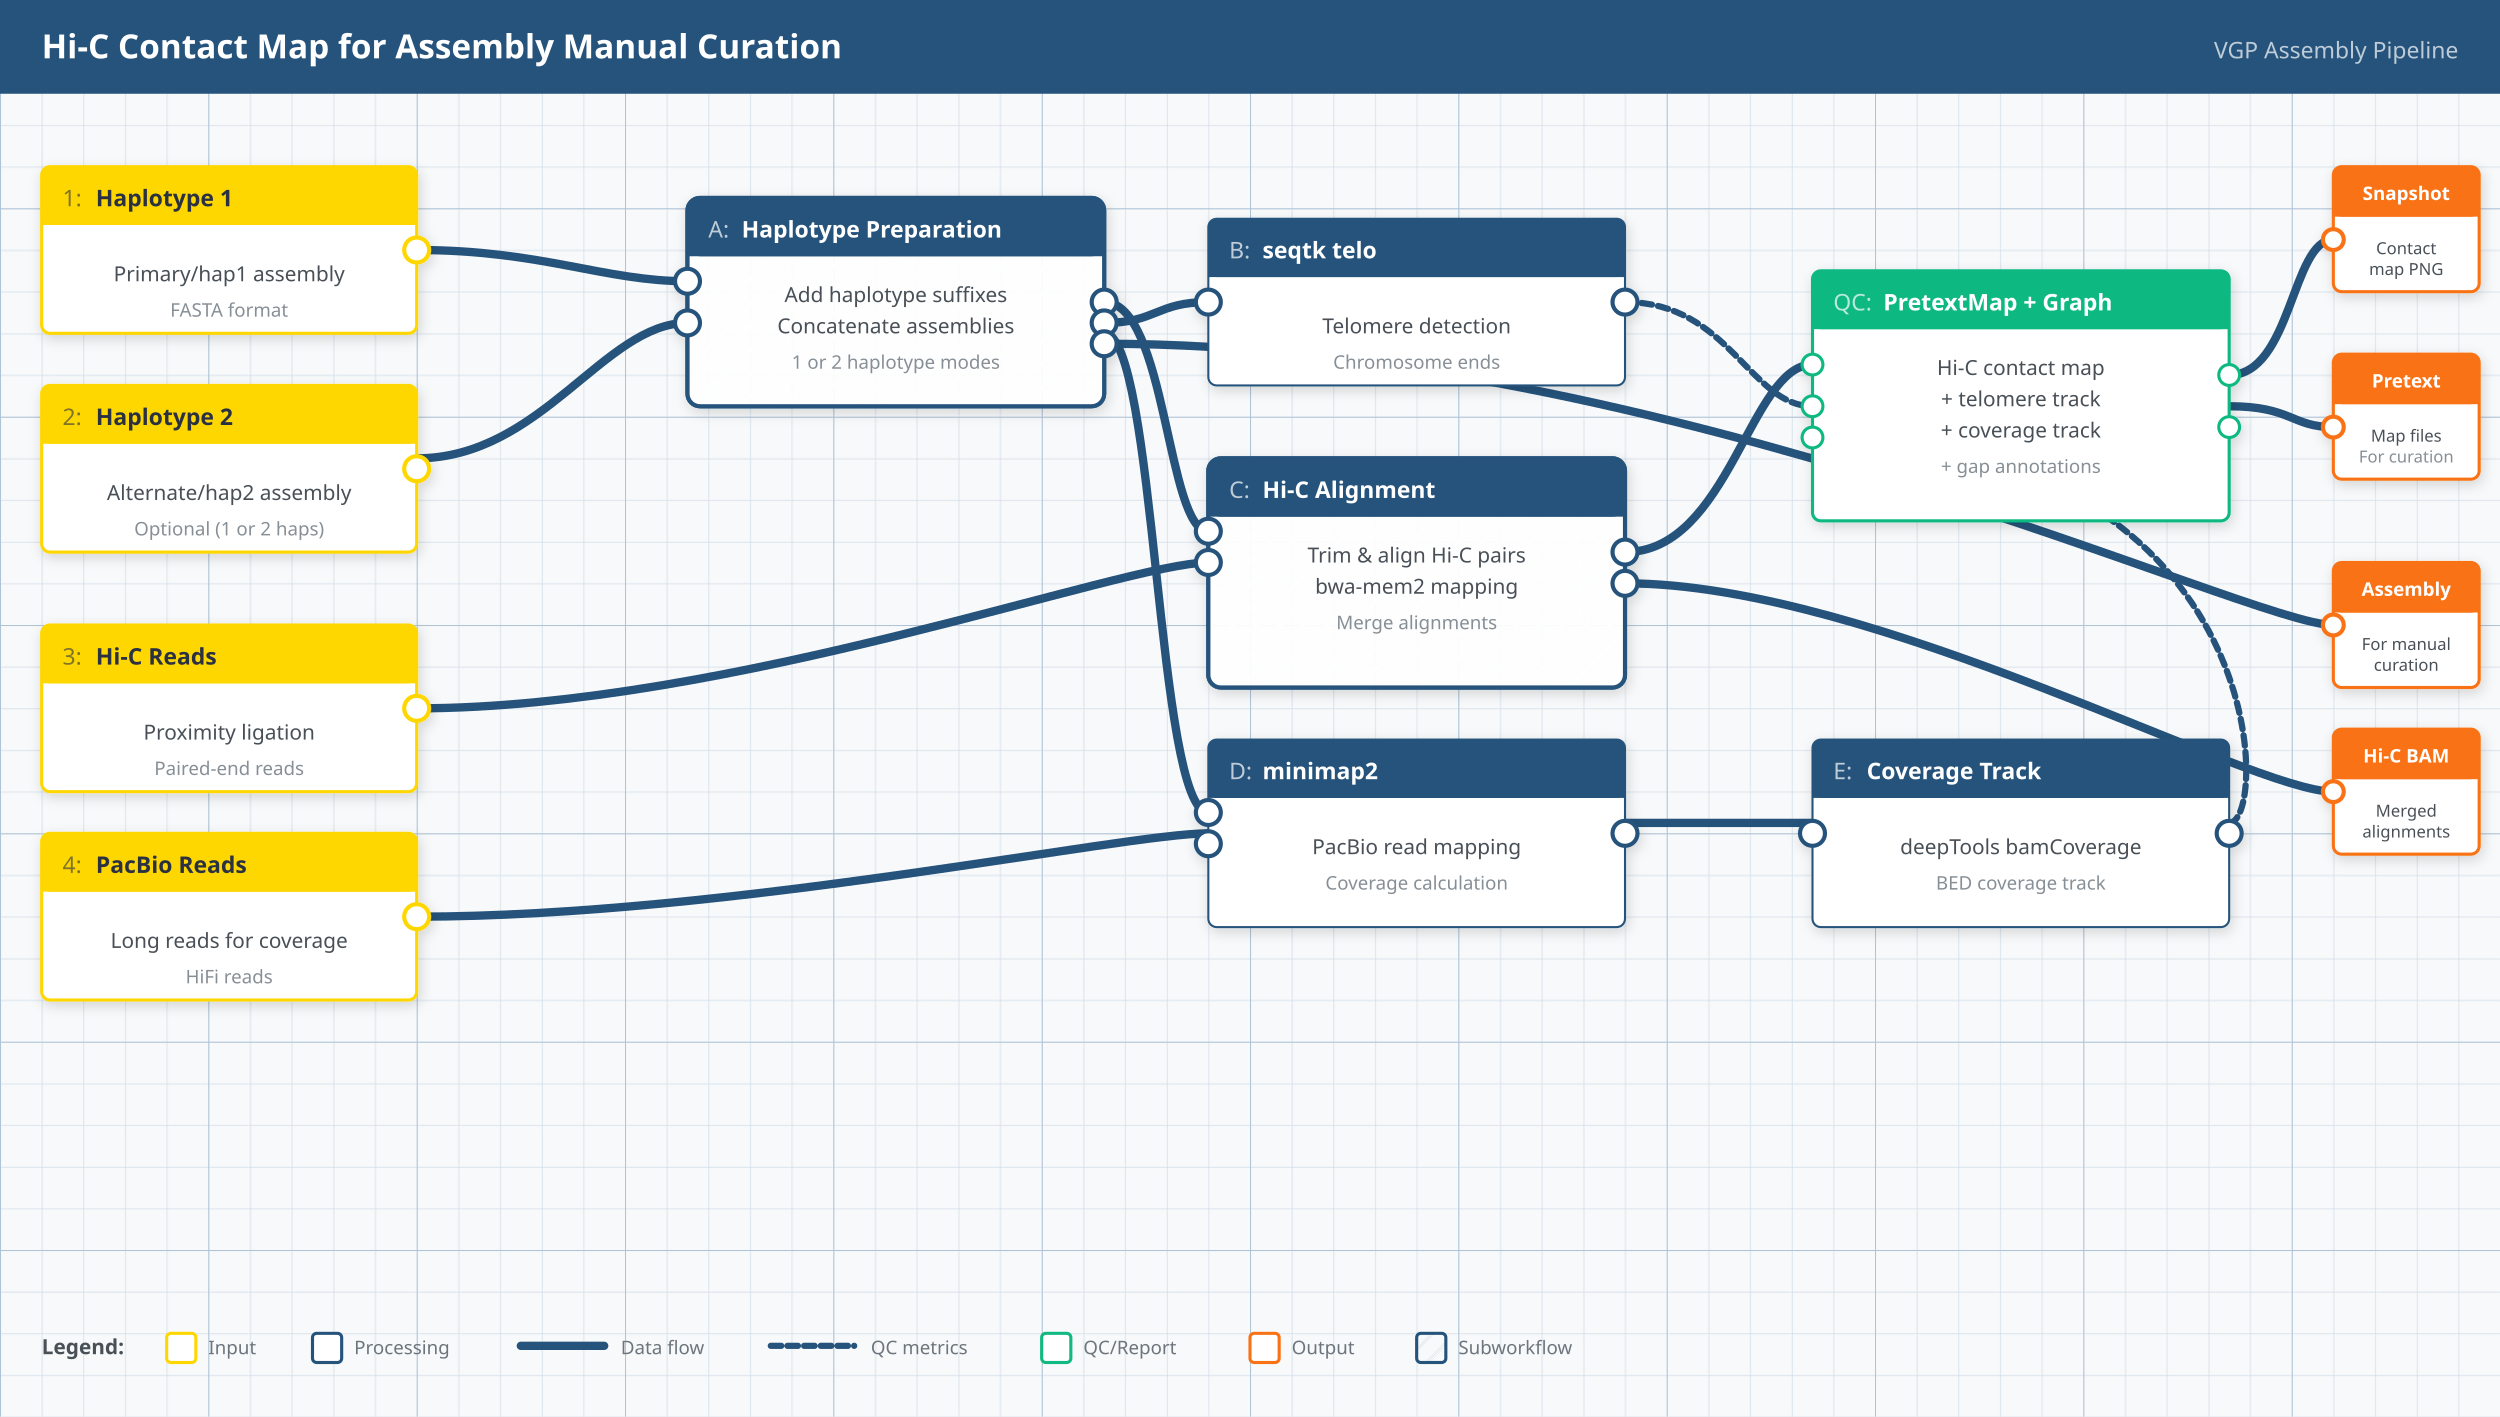
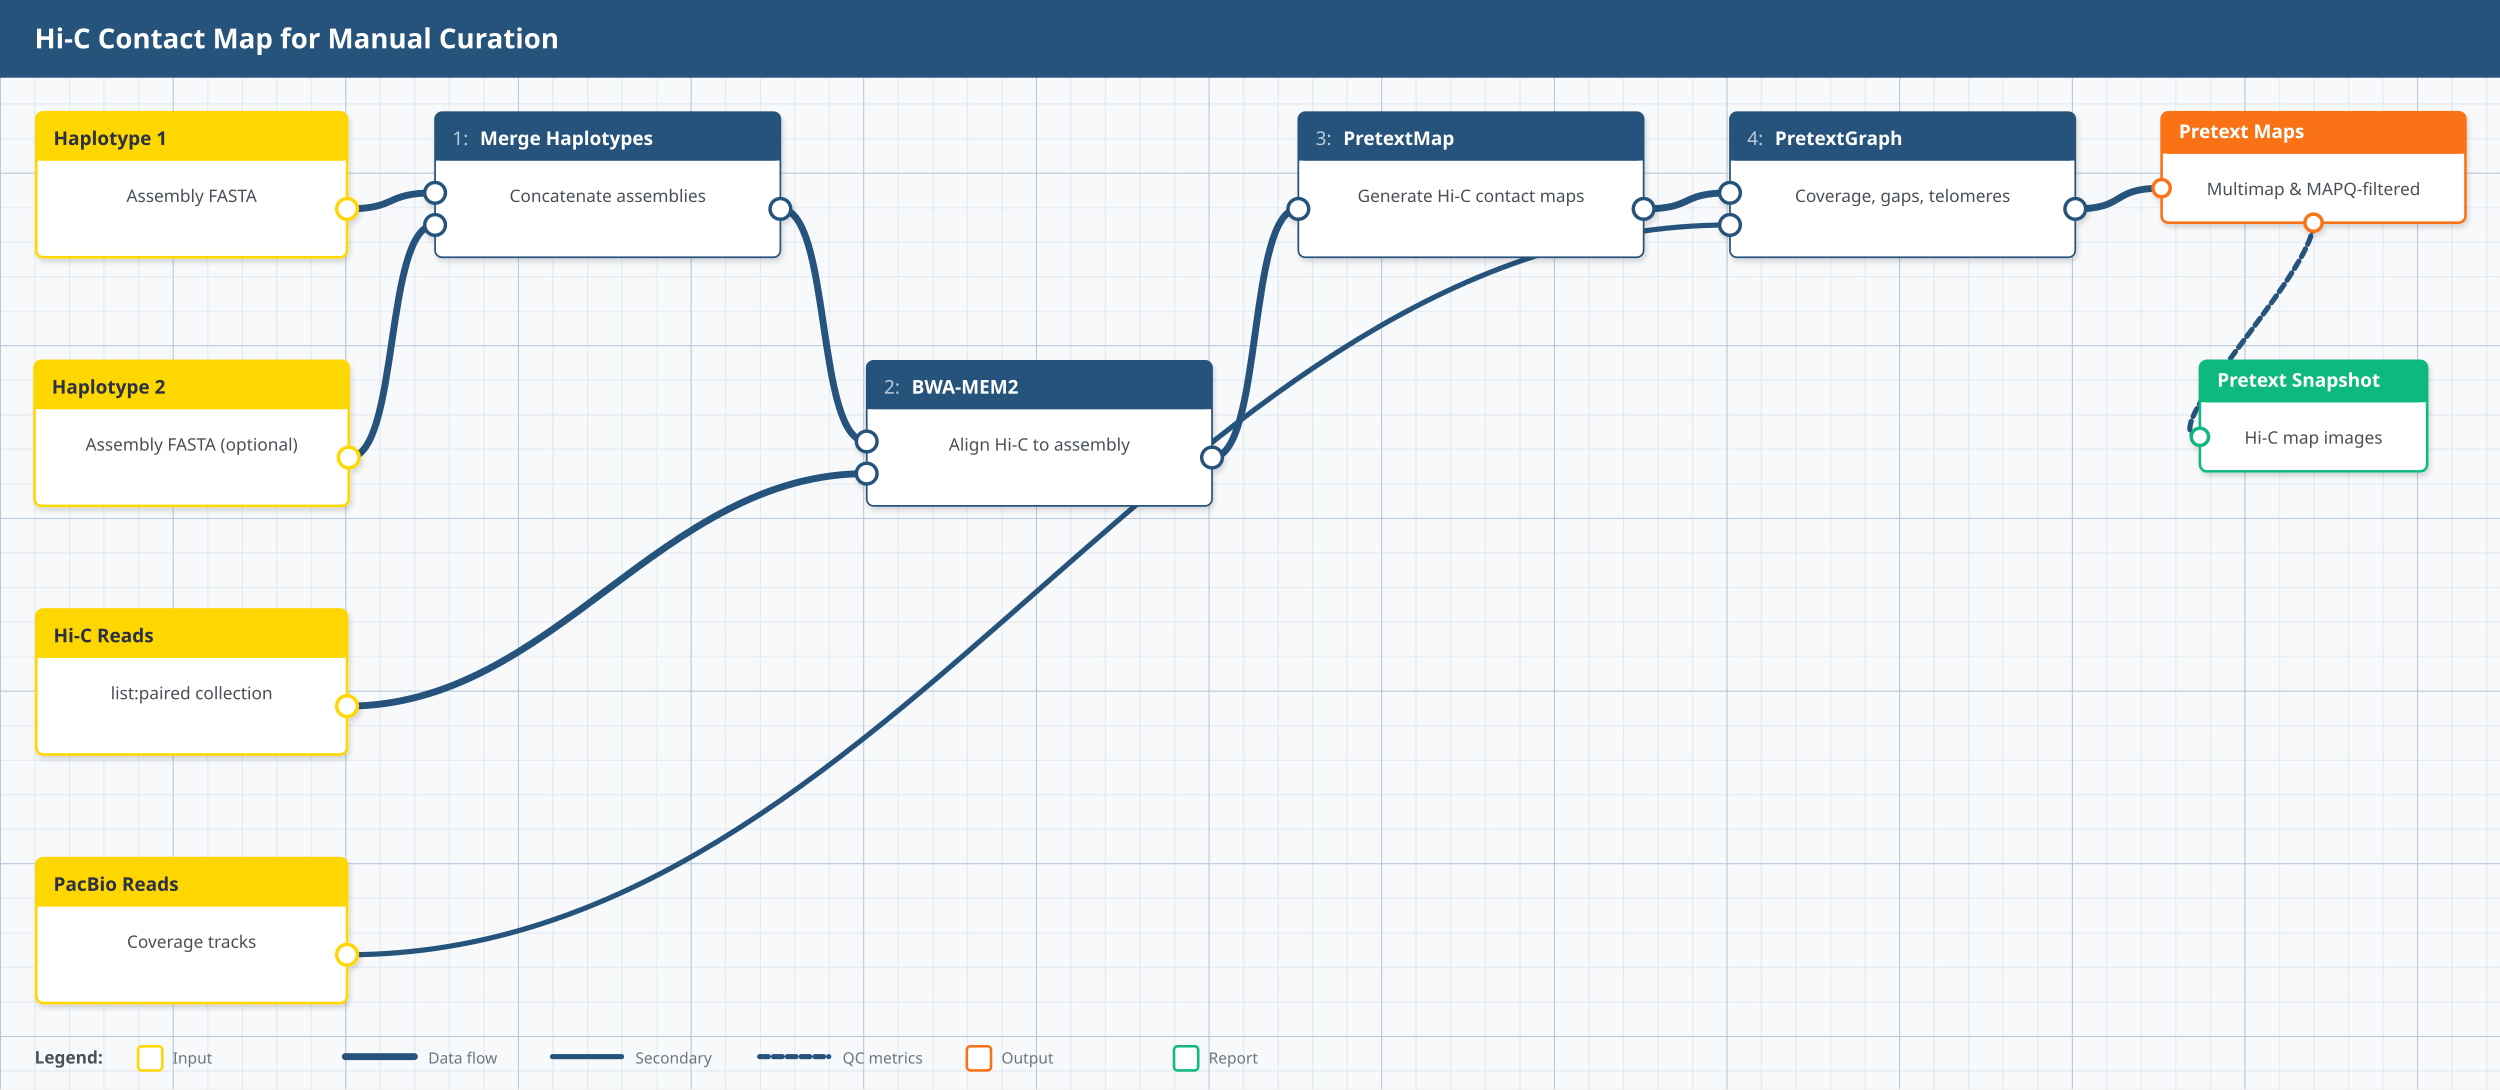
- <svg xmlns="http://www.w3.org/2000/svg" viewBox="0 0 1200 680" role="img" aria-label="PretextMap generation for assembly manual curation workflow diagram">
+ <svg xmlns="http://www.w3.org/2000/svg" viewBox="0 0 1448 631" aria-label="Hi-C Contact Map for Manual Curation" role="img">
  <defs>
-     <pattern id="grid" width="20" height="20" patternUnits="userSpaceOnUse">
+     <pattern id="wd-grid" width="20" height="20" patternUnits="userSpaceOnUse">
      <path d="M 20 0 L 0 0 0 20" fill="none" stroke="#c5d5e4" stroke-width="0.5" />
    </pattern>
-     <pattern id="grid-major" width="100" height="100" patternUnits="userSpaceOnUse">
-       <rect width="100" height="100" fill="url(#grid)" />
+     <pattern id="wd-grid-major" width="100" height="100" patternUnits="userSpaceOnUse">
+       <rect width="100" height="100" fill="url(#wd-grid)" />
      <path d="M 100 0 L 0 0 0 100" fill="none" stroke="#b0c4d8" stroke-width="1" />
    </pattern>
-     <pattern id="subworkflow-stripe" width="8" height="8" patternUnits="userSpaceOnUse" patternTransform="rotate(45)">
-       <line x1="0" y1="0" x2="0" y2="8" stroke="#e9ecef" stroke-width="4" />
-     </pattern>
-     <style>
-       .connection { stroke: #25537b; stroke-width: 4; fill: none; stroke-linecap: round; }
-       .connection-secondary { stroke: #25537b; stroke-width: 3; fill: none; stroke-linecap: round; }
-       .connection-qc { stroke: #25537b; stroke-width: 3; fill: none; stroke-linecap: round; stroke-dasharray: 5 3; }
-       .node-card { filter: drop-shadow(1px 2px 3px rgba(0,0,0,0.15)); }
-     </style>
+     <filter id="wd-shadow" x="-5%" y="-5%" width="115%" height="115%">
+       <feDropShadow dx="1" dy="2" stdDeviation="1.5" flood-opacity="0.15" />
+     </filter>
  </defs>
-   <rect width="1200" height="680" fill="#f8f9fa" />
-   <rect width="1200" height="680" fill="url(#grid-major)" />
-   <rect x="0" y="0" width="1200" height="45" fill="#25537b" />
-   <text x="20" y="28" font-family="system-ui, sans-serif" font-size="16" font-weight="600" fill="white">Hi-C Contact Map for Assembly Manual Curation</text>
-   <text x="1180" y="28" text-anchor="end" font-family="system-ui, sans-serif" font-size="11" fill="rgba(255,255,255,0.7)">VGP Assembly Pipeline</text>
-   <path class="connection" d="M 200 120 C 260 120, 290 135, 330 135" />
-   <path class="connection" d="M 200 220 C 260 220, 290 155, 330 155" />
-   <path class="connection" d="M 200 340 C 350 340, 540 270, 580 270" />
-   <path class="connection" d="M 200 440 C 350 440, 540 400, 580 400" />
-   <path class="connection" d="M 530 145 C 560 145, 560 255, 580 255" />
-   <path class="connection" d="M 530 155 C 555 155, 555 145, 580 145" />
-   <path class="connection" d="M 530 160 C 555 160, 555 390, 580 390" />
-   <path class="connection" d="M 780 265 C 830 265, 840 175, 870 175" />
-   <path class="connection-qc" d="M 780 145 C 830 145, 840 195, 870 195" />
-   <path class="connection" d="M 780 395 C 830 395, 840 395, 870 395" />
-   <path class="connection-qc" d="M 1070 395 C 1090 395, 1090 210, 870 210" />
-   <path class="connection" d="M 1070 180 C 1100 180, 1100 115, 1120 115" />
-   <path class="connection" d="M 1070 195 C 1100 195, 1100 205, 1120 205" />
-   <path class="connection" d="M 530 165 C 800 165, 1080 300, 1120 300" />
-   <path class="connection" d="M 780 280 C 900 280, 1080 380, 1120 380" />
-   <g class="node-card" transform="translate(20, 80)">
-     <rect width="180" height="80" rx="4" fill="white" stroke="#ffd700" stroke-width="1.5" />
-     <rect width="180" height="28" rx="4" fill="#ffd700" />
-     <rect x="0" y="24" width="180" height="4" fill="#ffd700" />
-     <text x="10" y="19" font-family="system-ui, sans-serif" font-size="11" fill="rgba(44,49,67,0.6)">1:</text>
-     <text x="26" y="19" font-family="system-ui, sans-serif" font-size="11" font-weight="600" fill="#2C3143">Haplotype 1</text>
-     <text x="90" y="55" text-anchor="middle" font-family="system-ui, sans-serif" font-size="10" fill="#495057">Primary/hap1 assembly</text>
-     <text x="90" y="72" text-anchor="middle" font-family="system-ui, sans-serif" font-size="9" fill="#868e96">FASTA format</text>
-     <circle cx="180" cy="40" r="6" fill="white" stroke="#ffd700" stroke-width="2" />
+   <rect width="1448" height="631" fill="#f8f9fa" />
+   <rect width="1448" height="631" fill="url(#wd-grid-major)" />
+   <rect x="0" y="0" width="1448" height="45" fill="#25537b" />
+   <text x="20" y="28" font-family="system-ui, sans-serif" font-size="16" font-weight="600" fill="white">Hi-C Contact Map for Manual Curation</text>
+   <path d="M 201.0 121.0 C 231.0 121.0, 222.0 111.7, 252.0 111.7" stroke="#25537b" fill="none" stroke-linecap="round" stroke-width="4" />
+   <path d="M 202.0 265.0 C 232.0 265.0, 222.0 130.3, 252.0 130.3" stroke="#25537b" fill="none" stroke-linecap="round" stroke-width="4" />
+   <path d="M 452.0 121.0 C 482.0 121.0, 472.0 255.7, 502.0 255.7" stroke="#25537b" fill="none" stroke-linecap="round" stroke-width="4" />
+   <path d="M 201.0 409.0 C 321.4 409.0, 381.6 274.3, 502.0 274.3" stroke="#25537b" fill="none" stroke-linecap="round" stroke-width="4" />
+   <path d="M 702.0 265.0 C 732.0 265.0, 722.0 121.0, 752.0 121.0" stroke="#25537b" fill="none" stroke-linecap="round" stroke-width="4" />
+   <path d="M 952.0 121.0 C 982.0 121.0, 972.0 111.7, 1002.0 111.7" stroke="#25537b" fill="none" stroke-linecap="round" stroke-width="4" />
+   <path d="M 201.0 553.0 C 521.4 553.0, 681.6 130.3, 1002.0 130.3" stroke="#25537b" fill="none" stroke-linecap="round" stroke-width="3" />
+   <path d="M 1202.0 121.0 C 1232.0 121.0, 1222.0 109.0, 1252.0 109.0" stroke="#25537b" fill="none" stroke-linecap="round" stroke-width="4" />
+   <path d="M 1340.0 129.0 C 1340.0 159.0, 1244.2 253.0, 1274.2 253.0" stroke="#25537b" fill="none" stroke-linecap="round" stroke-width="3" stroke-dasharray="5 3" />
+   <g filter="url(#wd-shadow)" transform="translate(21.0, 65.0)">
+     <rect width="180.0" height="84.0" rx="4" fill="white" stroke="#ffd700" stroke-width="1.5" />
+     <rect width="180.0" height="28" rx="4" fill="#ffd700" />
+     <rect x="0" y="24" width="180.0" height="4" fill="#ffd700" />
+     <text x="10" y="19" font-family="system-ui, sans-serif" font-size="11" font-weight="600" fill="#2C3143">Haplotype 1</text>
+     <text x="90.0" y="52" text-anchor="middle" font-family="system-ui, sans-serif" font-size="10" fill="#495057">Assembly FASTA</text>
+     <circle cx="180.0" cy="56.0" r="6" fill="white" stroke="#ffd700" stroke-width="2" />
  </g>
-   <g class="node-card" transform="translate(20, 185)">
-     <rect width="180" height="80" rx="4" fill="white" stroke="#ffd700" stroke-width="1.5" />
-     <rect width="180" height="28" rx="4" fill="#ffd700" />
-     <rect x="0" y="24" width="180" height="4" fill="#ffd700" />
-     <text x="10" y="19" font-family="system-ui, sans-serif" font-size="11" fill="rgba(44,49,67,0.6)">2:</text>
-     <text x="26" y="19" font-family="system-ui, sans-serif" font-size="11" font-weight="600" fill="#2C3143">Haplotype 2</text>
-     <text x="90" y="55" text-anchor="middle" font-family="system-ui, sans-serif" font-size="10" fill="#495057">Alternate/hap2 assembly</text>
-     <text x="90" y="72" text-anchor="middle" font-family="system-ui, sans-serif" font-size="9" fill="#868e96">Optional (1 or 2 haps)</text>
-     <circle cx="180" cy="40" r="6" fill="white" stroke="#ffd700" stroke-width="2" />
+   <g filter="url(#wd-shadow)" transform="translate(20.0, 209.0)">
+     <rect width="182.0" height="84.0" rx="4" fill="white" stroke="#ffd700" stroke-width="1.5" />
+     <rect width="182.0" height="28" rx="4" fill="#ffd700" />
+     <rect x="0" y="24" width="182.0" height="4" fill="#ffd700" />
+     <text x="10" y="19" font-family="system-ui, sans-serif" font-size="11" font-weight="600" fill="#2C3143">Haplotype 2</text>
+     <text x="91.0" y="52" text-anchor="middle" font-family="system-ui, sans-serif" font-size="10" fill="#495057">Assembly FASTA (optional)</text>
+     <circle cx="182.0" cy="56.0" r="6" fill="white" stroke="#ffd700" stroke-width="2" />
  </g>
-   <g class="node-card" transform="translate(20, 300)">
-     <rect width="180" height="80" rx="4" fill="white" stroke="#ffd700" stroke-width="1.5" />
-     <rect width="180" height="28" rx="4" fill="#ffd700" />
-     <rect x="0" y="24" width="180" height="4" fill="#ffd700" />
-     <text x="10" y="19" font-family="system-ui, sans-serif" font-size="11" fill="rgba(44,49,67,0.6)">3:</text>
-     <text x="26" y="19" font-family="system-ui, sans-serif" font-size="11" font-weight="600" fill="#2C3143">Hi-C Reads</text>
-     <text x="90" y="55" text-anchor="middle" font-family="system-ui, sans-serif" font-size="10" fill="#495057">Proximity ligation</text>
-     <text x="90" y="72" text-anchor="middle" font-family="system-ui, sans-serif" font-size="9" fill="#868e96">Paired-end reads</text>
-     <circle cx="180" cy="40" r="6" fill="white" stroke="#ffd700" stroke-width="2" />
+   <g filter="url(#wd-shadow)" transform="translate(21.0, 353.0)">
+     <rect width="180.0" height="84.0" rx="4" fill="white" stroke="#ffd700" stroke-width="1.5" />
+     <rect width="180.0" height="28" rx="4" fill="#ffd700" />
+     <rect x="0" y="24" width="180.0" height="4" fill="#ffd700" />
+     <text x="10" y="19" font-family="system-ui, sans-serif" font-size="11" font-weight="600" fill="#2C3143">Hi-C Reads</text>
+     <text x="90.0" y="52" text-anchor="middle" font-family="system-ui, sans-serif" font-size="10" fill="#495057">list:paired collection</text>
+     <circle cx="180.0" cy="56.0" r="6" fill="white" stroke="#ffd700" stroke-width="2" />
  </g>
-   <g class="node-card" transform="translate(20, 400)">
-     <rect width="180" height="80" rx="4" fill="white" stroke="#ffd700" stroke-width="1.5" />
-     <rect width="180" height="28" rx="4" fill="#ffd700" />
-     <rect x="0" y="24" width="180" height="4" fill="#ffd700" />
-     <text x="10" y="19" font-family="system-ui, sans-serif" font-size="11" fill="rgba(44,49,67,0.6)">4:</text>
-     <text x="26" y="19" font-family="system-ui, sans-serif" font-size="11" font-weight="600" fill="#2C3143">PacBio Reads</text>
-     <text x="90" y="55" text-anchor="middle" font-family="system-ui, sans-serif" font-size="10" fill="#495057">Long reads for coverage</text>
-     <text x="90" y="72" text-anchor="middle" font-family="system-ui, sans-serif" font-size="9" fill="#868e96">HiFi reads</text>
-     <circle cx="180" cy="40" r="6" fill="white" stroke="#ffd700" stroke-width="2" />
+   <g filter="url(#wd-shadow)" transform="translate(21.0, 497.0)">
+     <rect width="180.0" height="84.0" rx="4" fill="white" stroke="#ffd700" stroke-width="1.5" />
+     <rect width="180.0" height="28" rx="4" fill="#ffd700" />
+     <rect x="0" y="24" width="180.0" height="4" fill="#ffd700" />
+     <text x="10" y="19" font-family="system-ui, sans-serif" font-size="11" font-weight="600" fill="#2C3143">PacBio Reads</text>
+     <text x="90.0" y="52" text-anchor="middle" font-family="system-ui, sans-serif" font-size="10" fill="#495057">Coverage tracks</text>
+     <circle cx="180.0" cy="56.0" r="6" fill="white" stroke="#ffd700" stroke-width="2" />
  </g>
-   <g class="node-card" transform="translate(330, 95)">
-     <rect width="200" height="100" rx="6" fill="url(#subworkflow-stripe)" stroke="#25537b" stroke-width="2" />
-     <rect width="200" height="100" rx="6" fill="rgba(255,255,255,0.92)" stroke="#25537b" stroke-width="2" />
-     <rect width="200" height="28" rx="6" fill="#25537b" />
-     <rect x="0" y="24" width="200" height="4" fill="#25537b" />
-     <text x="10" y="19" font-family="system-ui, sans-serif" font-size="11" fill="rgba(255,255,255,0.7)">A:</text>
-     <text x="26" y="19" font-family="system-ui, sans-serif" font-size="11" font-weight="600" fill="white">Haplotype Preparation</text>
-     <text x="100" y="50" text-anchor="middle" font-family="system-ui, sans-serif" font-size="10" fill="#495057">Add haplotype suffixes</text>
-     <text x="100" y="65" text-anchor="middle" font-family="system-ui, sans-serif" font-size="10" fill="#495057">Concatenate assemblies</text>
-     <text x="100" y="82" text-anchor="middle" font-family="system-ui, sans-serif" font-size="9" fill="#868e96">1 or 2 haplotype modes</text>
-     <circle cx="0" cy="40" r="6" fill="white" stroke="#25537b" stroke-width="2" />
-     <circle cx="0" cy="60" r="6" fill="white" stroke="#25537b" stroke-width="2" />
-     <circle cx="200" cy="50" r="6" fill="white" stroke="#25537b" stroke-width="2" />
-     <circle cx="200" cy="60" r="6" fill="white" stroke="#25537b" stroke-width="2" />
-     <circle cx="200" cy="70" r="6" fill="white" stroke="#25537b" stroke-width="2" />
+   <g filter="url(#wd-shadow)" transform="translate(252.0, 65.0)">
+     <rect width="200.0" height="84.0" rx="4" fill="white" stroke="#25537b" stroke-width="1" />
+     <rect width="200.0" height="28" rx="4" fill="#25537b" />
+     <rect x="0" y="24" width="200.0" height="4" fill="#25537b" />
+     <text x="10" y="19" font-family="system-ui, sans-serif" font-size="11" fill="rgba(255,255,255,0.7)">1:</text>
+     <text x="26" y="19" font-family="system-ui, sans-serif" font-size="11" font-weight="600" fill="white">Merge Haplotypes</text>
+     <text x="100.0" y="52" text-anchor="middle" font-family="system-ui, sans-serif" font-size="10" fill="#495057">Concatenate assemblies</text>
+     <circle cx="0.0" cy="46.7" r="6" fill="white" stroke="#25537b" stroke-width="2" />
+     <circle cx="0.0" cy="65.3" r="6" fill="white" stroke="#25537b" stroke-width="2" />
+     <circle cx="200.0" cy="56.0" r="6" fill="white" stroke="#25537b" stroke-width="2" />
  </g>
-   <g class="node-card" transform="translate(580, 105)">
-     <rect width="200" height="80" rx="4" fill="white" stroke="#25537b" stroke-width="1" />
-     <rect width="200" height="28" rx="4" fill="#25537b" />
-     <rect x="0" y="24" width="200" height="4" fill="#25537b" />
-     <text x="10" y="19" font-family="system-ui, sans-serif" font-size="11" fill="rgba(255,255,255,0.7)">B:</text>
-     <text x="26" y="19" font-family="system-ui, sans-serif" font-size="11" font-weight="600" fill="white">seqtk telo</text>
-     <text x="100" y="55" text-anchor="middle" font-family="system-ui, sans-serif" font-size="10" fill="#495057">Telomere detection</text>
-     <text x="100" y="72" text-anchor="middle" font-family="system-ui, sans-serif" font-size="9" fill="#868e96">Chromosome ends</text>
-     <circle cx="0" cy="40" r="6" fill="white" stroke="#25537b" stroke-width="2" />
-     <circle cx="200" cy="40" r="6" fill="white" stroke="#25537b" stroke-width="2" />
+   <g filter="url(#wd-shadow)" transform="translate(502.0, 209.0)">
+     <rect width="200.0" height="84.0" rx="4" fill="white" stroke="#25537b" stroke-width="1" />
+     <rect width="200.0" height="28" rx="4" fill="#25537b" />
+     <rect x="0" y="24" width="200.0" height="4" fill="#25537b" />
+     <text x="10" y="19" font-family="system-ui, sans-serif" font-size="11" fill="rgba(255,255,255,0.7)">2:</text>
+     <text x="26" y="19" font-family="system-ui, sans-serif" font-size="11" font-weight="600" fill="white">BWA-MEM2</text>
+     <text x="100.0" y="52" text-anchor="middle" font-family="system-ui, sans-serif" font-size="10" fill="#495057">Align Hi-C to assembly</text>
+     <circle cx="0.0" cy="46.7" r="6" fill="white" stroke="#25537b" stroke-width="2" />
+     <circle cx="0.0" cy="65.3" r="6" fill="white" stroke="#25537b" stroke-width="2" />
+     <circle cx="200.0" cy="56.0" r="6" fill="white" stroke="#25537b" stroke-width="2" />
  </g>
-   <g class="node-card" transform="translate(580, 220)">
-     <rect width="200" height="110" rx="6" fill="url(#subworkflow-stripe)" stroke="#25537b" stroke-width="2" />
-     <rect width="200" height="110" rx="6" fill="rgba(255,255,255,0.92)" stroke="#25537b" stroke-width="2" />
-     <rect width="200" height="28" rx="6" fill="#25537b" />
-     <rect x="0" y="24" width="200" height="4" fill="#25537b" />
-     <text x="10" y="19" font-family="system-ui, sans-serif" font-size="11" fill="rgba(255,255,255,0.7)">C:</text>
-     <text x="26" y="19" font-family="system-ui, sans-serif" font-size="11" font-weight="600" fill="white">Hi-C Alignment</text>
-     <text x="100" y="50" text-anchor="middle" font-family="system-ui, sans-serif" font-size="10" fill="#495057">Trim &amp; align Hi-C pairs</text>
-     <text x="100" y="65" text-anchor="middle" font-family="system-ui, sans-serif" font-size="10" fill="#495057">bwa-mem2 mapping</text>
-     <text x="100" y="82" text-anchor="middle" font-family="system-ui, sans-serif" font-size="9" fill="#868e96">Merge alignments</text>
-     <circle cx="0" cy="35" r="6" fill="white" stroke="#25537b" stroke-width="2" />
-     <circle cx="0" cy="50" r="6" fill="white" stroke="#25537b" stroke-width="2" />
-     <circle cx="200" cy="45" r="6" fill="white" stroke="#25537b" stroke-width="2" />
-     <circle cx="200" cy="60" r="6" fill="white" stroke="#25537b" stroke-width="2" />
+   <g filter="url(#wd-shadow)" transform="translate(752.0, 65.0)">
+     <rect width="200.0" height="84.0" rx="4" fill="white" stroke="#25537b" stroke-width="1" />
+     <rect width="200.0" height="28" rx="4" fill="#25537b" />
+     <rect x="0" y="24" width="200.0" height="4" fill="#25537b" />
+     <text x="10" y="19" font-family="system-ui, sans-serif" font-size="11" fill="rgba(255,255,255,0.7)">3:</text>
+     <text x="26" y="19" font-family="system-ui, sans-serif" font-size="11" font-weight="600" fill="white">PretextMap</text>
+     <text x="100.0" y="52" text-anchor="middle" font-family="system-ui, sans-serif" font-size="10" fill="#495057">Generate Hi-C contact maps</text>
+     <circle cx="0.0" cy="56.0" r="6" fill="white" stroke="#25537b" stroke-width="2" />
+     <circle cx="200.0" cy="56.0" r="6" fill="white" stroke="#25537b" stroke-width="2" />
  </g>
-   <g class="node-card" transform="translate(580, 355)">
-     <rect width="200" height="90" rx="4" fill="white" stroke="#25537b" stroke-width="1" />
-     <rect width="200" height="28" rx="4" fill="#25537b" />
-     <rect x="0" y="24" width="200" height="4" fill="#25537b" />
-     <text x="10" y="19" font-family="system-ui, sans-serif" font-size="11" fill="rgba(255,255,255,0.7)">D:</text>
-     <text x="26" y="19" font-family="system-ui, sans-serif" font-size="11" font-weight="600" fill="white">minimap2</text>
-     <text x="100" y="55" text-anchor="middle" font-family="system-ui, sans-serif" font-size="10" fill="#495057">PacBio read mapping</text>
-     <text x="100" y="72" text-anchor="middle" font-family="system-ui, sans-serif" font-size="9" fill="#868e96">Coverage calculation</text>
-     <circle cx="0" cy="35" r="6" fill="white" stroke="#25537b" stroke-width="2" />
-     <circle cx="0" cy="50" r="6" fill="white" stroke="#25537b" stroke-width="2" />
-     <circle cx="200" cy="45" r="6" fill="white" stroke="#25537b" stroke-width="2" />
+   <g filter="url(#wd-shadow)" transform="translate(1002.0, 65.0)">
+     <rect width="200.0" height="84.0" rx="4" fill="white" stroke="#25537b" stroke-width="1" />
+     <rect width="200.0" height="28" rx="4" fill="#25537b" />
+     <rect x="0" y="24" width="200.0" height="4" fill="#25537b" />
+     <text x="10" y="19" font-family="system-ui, sans-serif" font-size="11" fill="rgba(255,255,255,0.7)">4:</text>
+     <text x="26" y="19" font-family="system-ui, sans-serif" font-size="11" font-weight="600" fill="white">PretextGraph</text>
+     <text x="100.0" y="52" text-anchor="middle" font-family="system-ui, sans-serif" font-size="10" fill="#495057">Coverage, gaps, telomeres</text>
+     <circle cx="0.0" cy="46.7" r="6" fill="white" stroke="#25537b" stroke-width="2" />
+     <circle cx="0.0" cy="65.3" r="6" fill="white" stroke="#25537b" stroke-width="2" />
+     <circle cx="200.0" cy="56.0" r="6" fill="white" stroke="#25537b" stroke-width="2" />
  </g>
-   <g class="node-card" transform="translate(870, 130)">
-     <rect width="200" height="120" rx="4" fill="white" stroke="#10b981" stroke-width="1.5" />
-     <rect width="200" height="28" rx="4" fill="#10b981" />
-     <rect x="0" y="24" width="200" height="4" fill="#10b981" />
-     <text x="10" y="19" font-family="system-ui, sans-serif" font-size="11" fill="rgba(255,255,255,0.7)">QC:</text>
-     <text x="34" y="19" font-family="system-ui, sans-serif" font-size="11" font-weight="600" fill="white">PretextMap + Graph</text>
-     <text x="100" y="50" text-anchor="middle" font-family="system-ui, sans-serif" font-size="10" fill="#495057">Hi-C contact map</text>
-     <text x="100" y="65" text-anchor="middle" font-family="system-ui, sans-serif" font-size="10" fill="#495057">+ telomere track</text>
-     <text x="100" y="80" text-anchor="middle" font-family="system-ui, sans-serif" font-size="10" fill="#495057">+ coverage track</text>
-     <text x="100" y="97" text-anchor="middle" font-family="system-ui, sans-serif" font-size="9" fill="#868e96">+ gap annotations</text>
-     <circle cx="0" cy="45" r="5" fill="white" stroke="#10b981" stroke-width="1.5" />
-     <circle cx="0" cy="65" r="5" fill="white" stroke="#10b981" stroke-width="1.5" />
-     <circle cx="0" cy="80" r="5" fill="white" stroke="#10b981" stroke-width="1.5" />
-     <circle cx="200" cy="50" r="5" fill="white" stroke="#10b981" stroke-width="1.5" />
-     <circle cx="200" cy="75" r="5" fill="white" stroke="#10b981" stroke-width="1.5" />
+   <g filter="url(#wd-shadow)" transform="translate(1252.0, 65.0)">
+     <rect width="176.0" height="64.0" rx="4" fill="white" stroke="#f97316" stroke-width="1.5" />
+     <rect width="176.0" height="24" rx="4" fill="#f97316" />
+     <rect x="0" y="20" width="176.0" height="4" fill="#f97316" />
+     <text x="10" y="15" font-family="system-ui, sans-serif" font-size="11" font-weight="600" fill="white">Pretext Maps</text>
+     <text x="88.0" y="48" text-anchor="middle" font-family="system-ui, sans-serif" font-size="10" fill="#495057">Multimap &amp; MAPQ-filtered</text>
+     <circle cx="0.0" cy="44.0" r="5" fill="white" stroke="#f97316" stroke-width="2" />
+     <circle cx="88.0" cy="64.0" r="5" fill="white" stroke="#f97316" stroke-width="2" />
  </g>
-   <g class="node-card" transform="translate(870, 355)">
-     <rect width="200" height="90" rx="4" fill="white" stroke="#25537b" stroke-width="1" />
-     <rect width="200" height="28" rx="4" fill="#25537b" />
-     <rect x="0" y="24" width="200" height="4" fill="#25537b" />
-     <text x="10" y="19" font-family="system-ui, sans-serif" font-size="11" fill="rgba(255,255,255,0.7)">E:</text>
-     <text x="26" y="19" font-family="system-ui, sans-serif" font-size="11" font-weight="600" fill="white">Coverage Track</text>
-     <text x="100" y="55" text-anchor="middle" font-family="system-ui, sans-serif" font-size="10" fill="#495057">deepTools bamCoverage</text>
-     <text x="100" y="72" text-anchor="middle" font-family="system-ui, sans-serif" font-size="9" fill="#868e96">BED coverage track</text>
-     <circle cx="0" cy="45" r="6" fill="white" stroke="#25537b" stroke-width="2" />
-     <circle cx="200" cy="45" r="6" fill="white" stroke="#25537b" stroke-width="2" />
+   <g filter="url(#wd-shadow)" transform="translate(1274.2, 209.0)">
+     <rect width="131.6" height="64.0" rx="4" fill="white" stroke="#10b981" stroke-width="1.5" />
+     <rect width="131.6" height="24" rx="4" fill="#10b981" />
+     <rect x="0" y="20" width="131.6" height="4" fill="#10b981" />
+     <text x="10" y="15" font-family="system-ui, sans-serif" font-size="11" font-weight="600" fill="white">Pretext Snapshot</text>
+     <text x="65.8" y="48" text-anchor="middle" font-family="system-ui, sans-serif" font-size="10" fill="#495057">Hi-C map images</text>
+     <circle cx="0.0" cy="44.0" r="5" fill="white" stroke="#10b981" stroke-width="2" />
  </g>
-   <g class="node-card" transform="translate(1120, 80)">
-     <rect width="70" height="60" rx="4" fill="white" stroke="#f97316" stroke-width="1.5" />
-     <rect width="70" height="24" rx="4" fill="#f97316" />
-     <rect x="0" y="20" width="70" height="4" fill="#f97316" />
-     <text x="35" y="16" text-anchor="middle" font-family="system-ui, sans-serif" font-size="9" font-weight="600" fill="white">Snapshot</text>
-     <text x="35" y="42" text-anchor="middle" font-family="system-ui, sans-serif" font-size="8" fill="#495057">Contact</text>
-     <text x="35" y="52" text-anchor="middle" font-family="system-ui, sans-serif" font-size="8" fill="#495057">map PNG</text>
-     <circle cx="0" cy="35" r="5" fill="white" stroke="#f97316" stroke-width="2" />
-   </g>
-   <g class="node-card" transform="translate(1120, 170)">
-     <rect width="70" height="60" rx="4" fill="white" stroke="#f97316" stroke-width="1.5" />
-     <rect width="70" height="24" rx="4" fill="#f97316" />
-     <rect x="0" y="20" width="70" height="4" fill="#f97316" />
-     <text x="35" y="16" text-anchor="middle" font-family="system-ui, sans-serif" font-size="9" font-weight="600" fill="white">Pretext</text>
-     <text x="35" y="42" text-anchor="middle" font-family="system-ui, sans-serif" font-size="8" fill="#495057">Map files</text>
-     <text x="35" y="52" text-anchor="middle" font-family="system-ui, sans-serif" font-size="8" fill="#868e96">For curation</text>
-     <circle cx="0" cy="35" r="5" fill="white" stroke="#f97316" stroke-width="2" />
-   </g>
-   <g class="node-card" transform="translate(1120, 270)">
-     <rect width="70" height="60" rx="4" fill="white" stroke="#f97316" stroke-width="1.5" />
-     <rect width="70" height="24" rx="4" fill="#f97316" />
-     <rect x="0" y="20" width="70" height="4" fill="#f97316" />
-     <text x="35" y="16" text-anchor="middle" font-family="system-ui, sans-serif" font-size="9" font-weight="600" fill="white">Assembly</text>
-     <text x="35" y="42" text-anchor="middle" font-family="system-ui, sans-serif" font-size="8" fill="#495057">For manual</text>
-     <text x="35" y="52" text-anchor="middle" font-family="system-ui, sans-serif" font-size="8" fill="#495057">curation</text>
-     <circle cx="0" cy="30" r="5" fill="white" stroke="#f97316" stroke-width="2" />
-   </g>
-   <g class="node-card" transform="translate(1120, 350)">
-     <rect width="70" height="60" rx="4" fill="white" stroke="#f97316" stroke-width="1.5" />
-     <rect width="70" height="24" rx="4" fill="#f97316" />
-     <rect x="0" y="20" width="70" height="4" fill="#f97316" />
-     <text x="35" y="16" text-anchor="middle" font-family="system-ui, sans-serif" font-size="9" font-weight="600" fill="white">Hi-C BAM</text>
-     <text x="35" y="42" text-anchor="middle" font-family="system-ui, sans-serif" font-size="8" fill="#495057">Merged</text>
-     <text x="35" y="52" text-anchor="middle" font-family="system-ui, sans-serif" font-size="8" fill="#495057">alignments</text>
-     <circle cx="0" cy="30" r="5" fill="white" stroke="#f97316" stroke-width="2" />
-   </g>
-   <g transform="translate(20, 650)">
+   <g transform="translate(20, 616)">
    <text x="0" y="0" font-family="system-ui, sans-serif" font-size="10" font-weight="600" fill="#495057">Legend:</text>
    <rect x="60" y="-10" width="14" height="14" rx="2" fill="white" stroke="#ffd700" stroke-width="1.5" />
    <text x="80" y="0" font-family="system-ui, sans-serif" font-size="9" fill="#6c757d">Input</text>
-     <rect x="130" y="-10" width="14" height="14" rx="2" fill="white" stroke="#25537b" stroke-width="1.5" />
-     <text x="150" y="0" font-family="system-ui, sans-serif" font-size="9" fill="#6c757d">Processing</text>
-     <line x1="230" y1="-4" x2="270" y2="-4" stroke="#25537b" stroke-width="4" stroke-linecap="round" />
-     <text x="278" y="0" font-family="system-ui, sans-serif" font-size="9" fill="#6c757d">Data flow</text>
-     <line x1="350" y1="-4" x2="390" y2="-4" stroke="#25537b" stroke-width="3" stroke-linecap="round" stroke-dasharray="5 3" />
-     <text x="398" y="0" font-family="system-ui, sans-serif" font-size="9" fill="#6c757d">QC metrics</text>
-     <rect x="480" y="-10" width="14" height="14" rx="2" fill="white" stroke="#10b981" stroke-width="1.5" />
-     <text x="500" y="0" font-family="system-ui, sans-serif" font-size="9" fill="#6c757d">QC/Report</text>
-     <rect x="580" y="-10" width="14" height="14" rx="2" fill="white" stroke="#f97316" stroke-width="1.5" />
-     <text x="600" y="0" font-family="system-ui, sans-serif" font-size="9" fill="#6c757d">Output</text>
-     <rect x="660" y="-10" width="14" height="14" rx="2" fill="url(#subworkflow-stripe)" stroke="#25537b" stroke-width="1.5" />
-     <text x="680" y="0" font-family="system-ui, sans-serif" font-size="9" fill="#6c757d">Subworkflow</text>
+     <line x1="180" y1="-4" x2="220" y2="-4" stroke="#25537b" stroke-width="4" stroke-linecap="round" />
+     <text x="228" y="0" font-family="system-ui, sans-serif" font-size="9" fill="#6c757d">Data flow</text>
+     <line x1="300" y1="-4" x2="340" y2="-4" stroke="#25537b" stroke-width="3" stroke-linecap="round" />
+     <text x="348" y="0" font-family="system-ui, sans-serif" font-size="9" fill="#6c757d">Secondary</text>
+     <line x1="420" y1="-4" x2="460" y2="-4" stroke="#25537b" stroke-width="3" stroke-linecap="round" stroke-dasharray="5 3" />
+     <text x="468" y="0" font-family="system-ui, sans-serif" font-size="9" fill="#6c757d">QC metrics</text>
+     <rect x="540" y="-10" width="14" height="14" rx="2" fill="white" stroke="#f97316" stroke-width="1.5" />
+     <text x="560" y="0" font-family="system-ui, sans-serif" font-size="9" fill="#6c757d">Output</text>
+     <rect x="660" y="-10" width="14" height="14" rx="2" fill="white" stroke="#10b981" stroke-width="1.5" />
+     <text x="680" y="0" font-family="system-ui, sans-serif" font-size="9" fill="#6c757d">Report</text>
  </g>
</svg>
